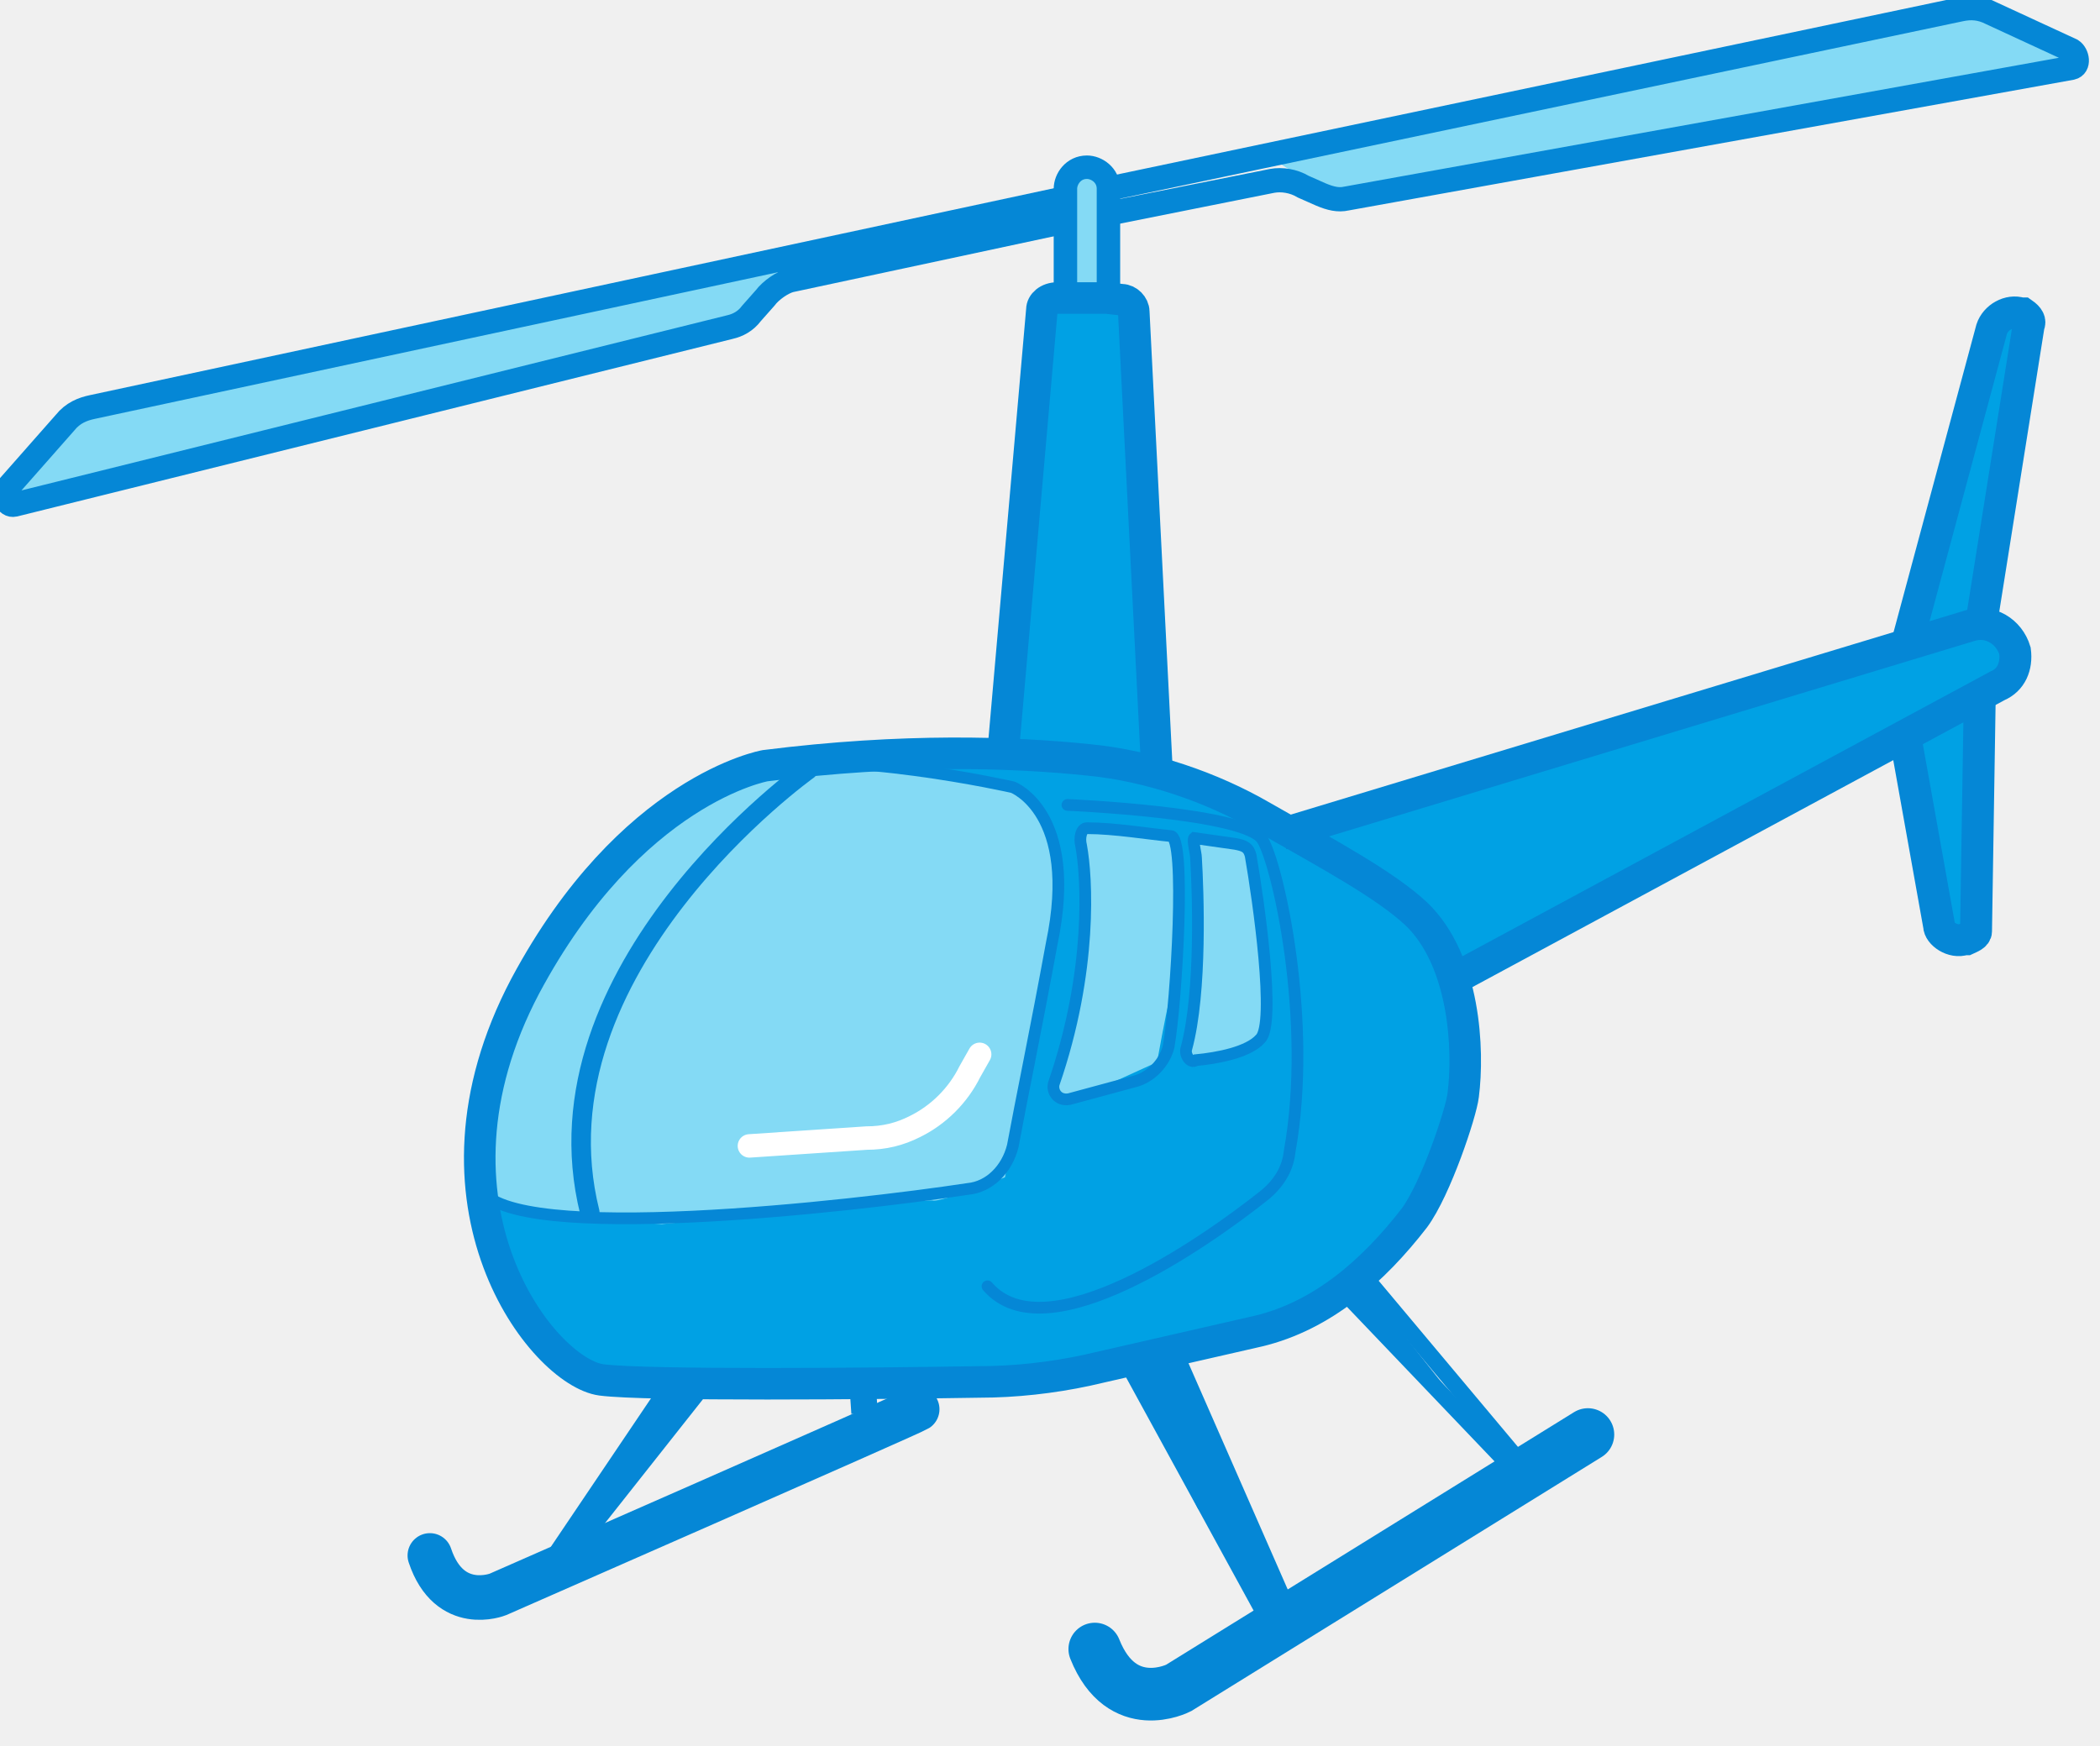
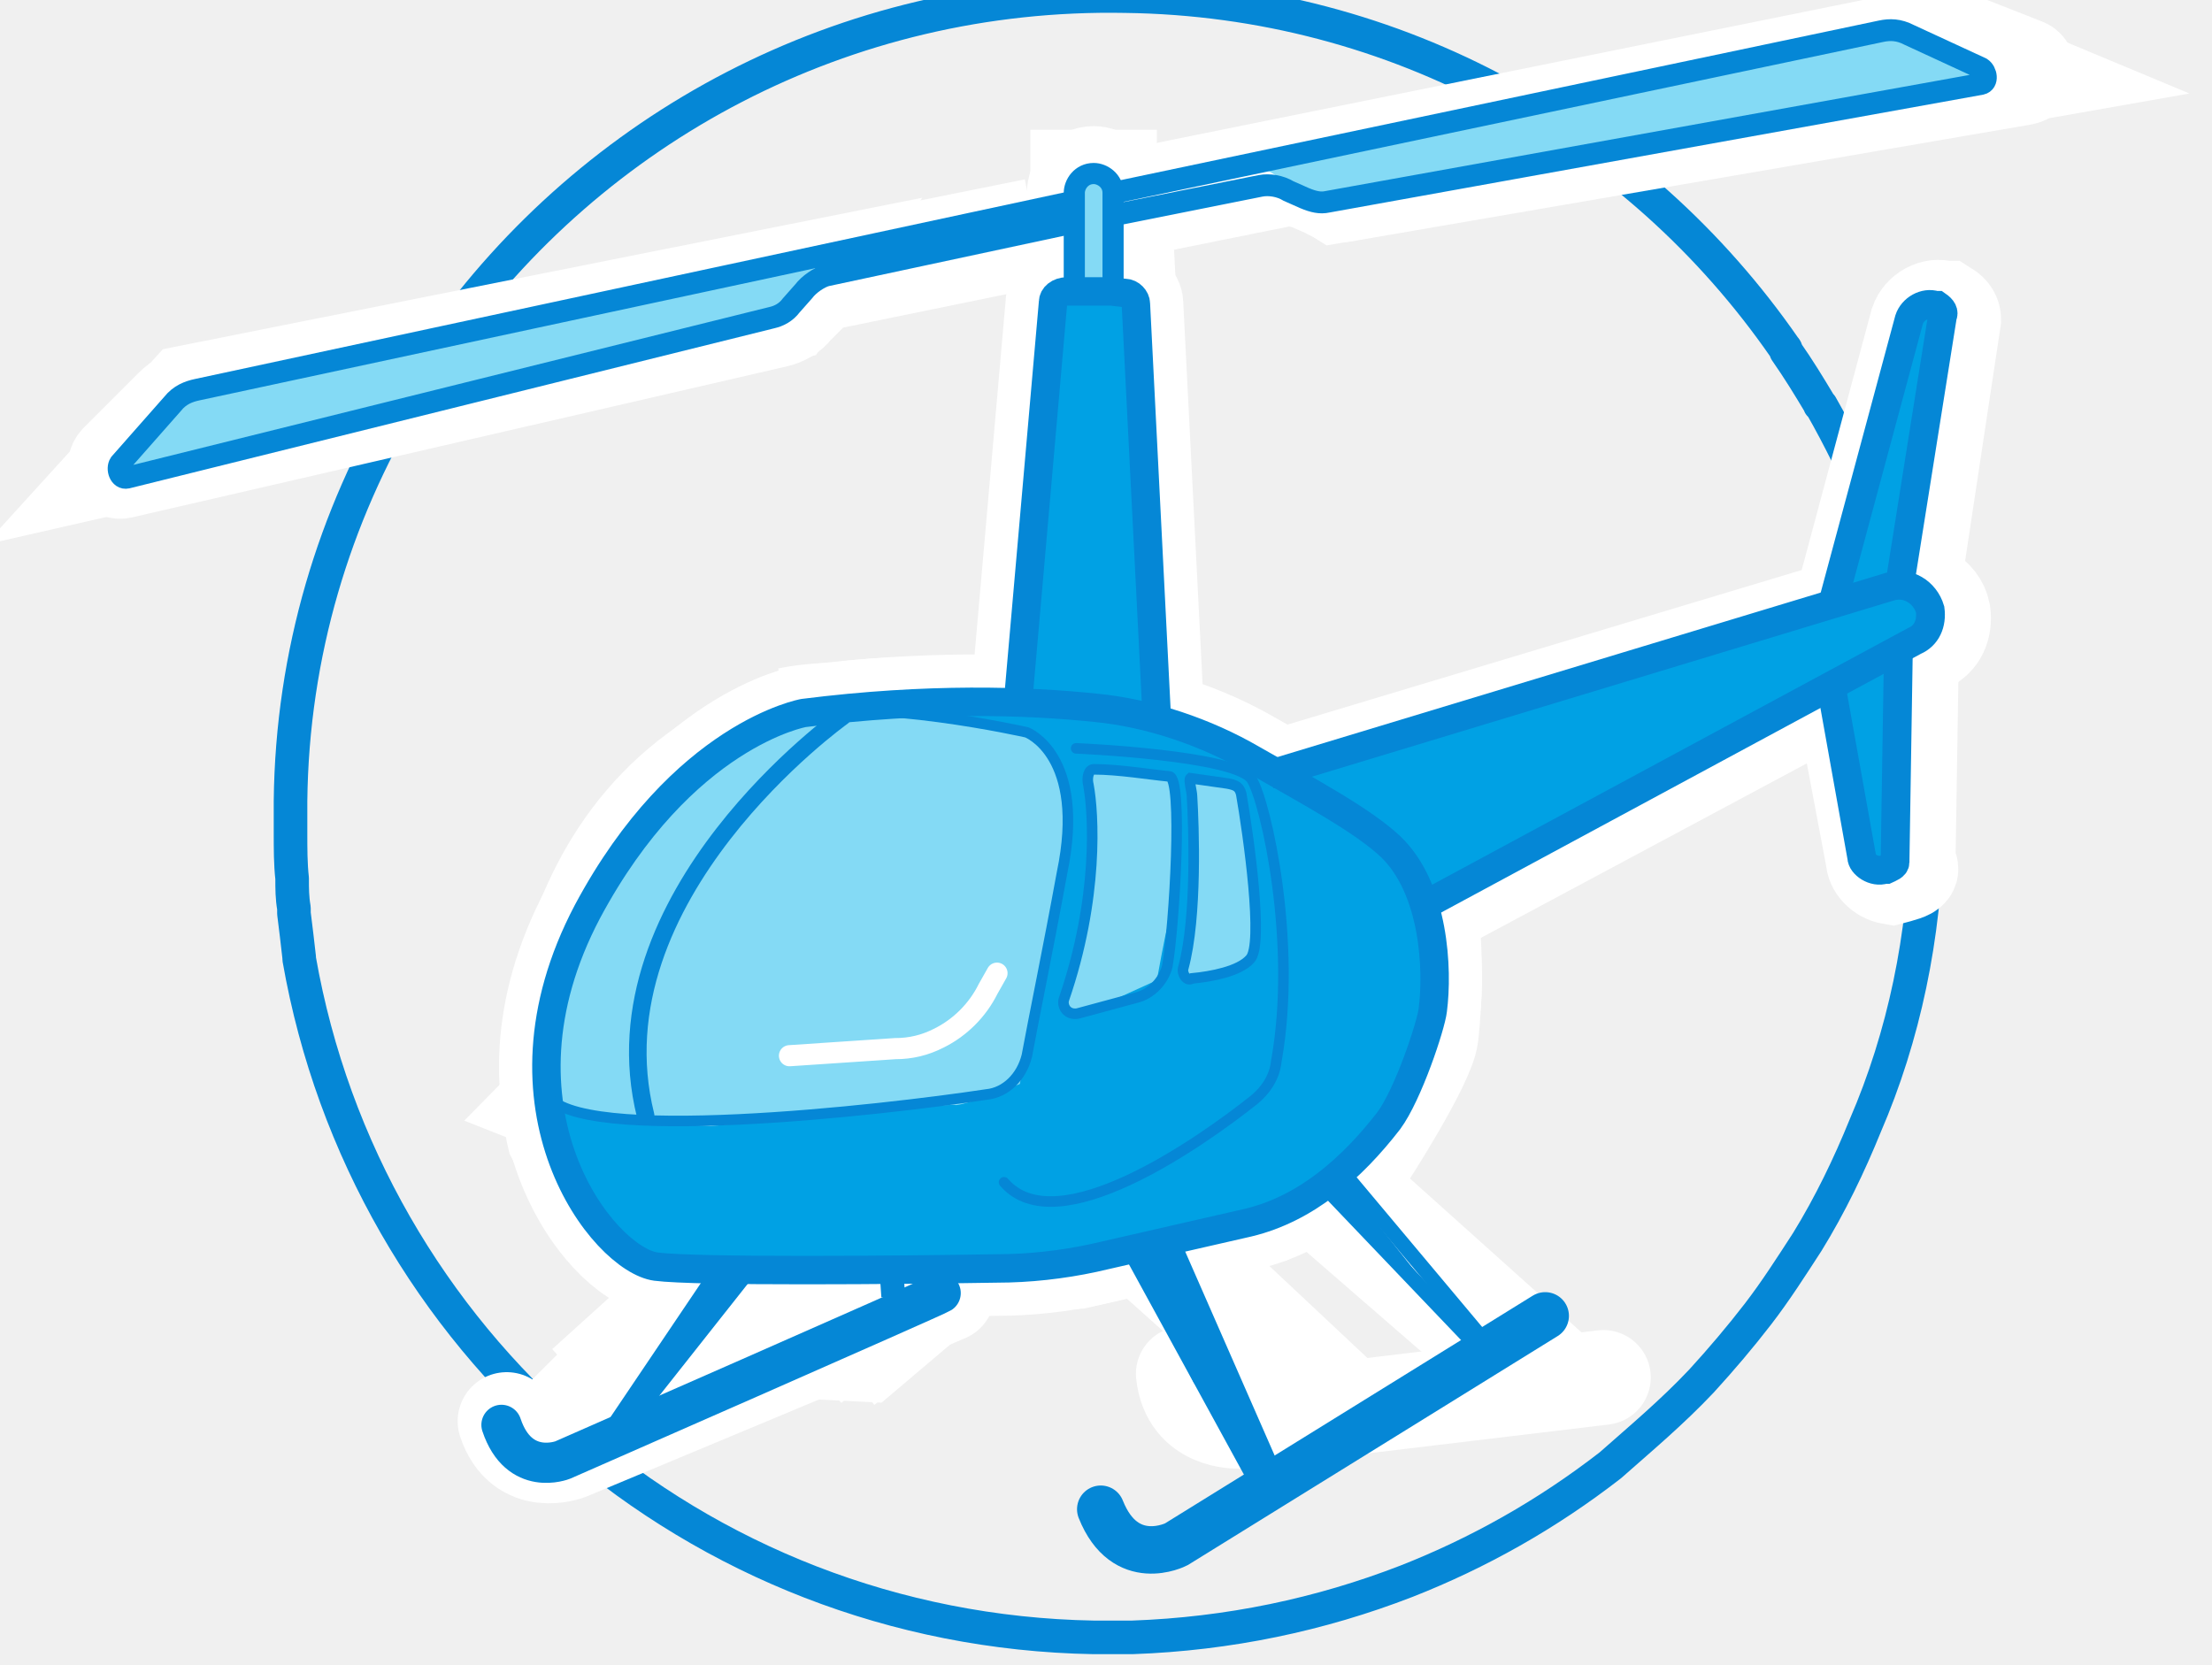
- <svg xmlns="http://www.w3.org/2000/svg" width="83" height="69" viewBox="0 0 83 69" fill="none">
+ <svg xmlns="http://www.w3.org/2000/svg" width="97" height="73" viewBox="0 0 97 73" fill="none">
  <defs />
-   <path id="Vector" d="M38.18 29.97C38.18 29.97 32.17 29.5 29.39 30.74C26.62 31.97 21.84 36.21 20.15 40.83C18.45 45.46 19.3 48.85 19.3 48.85L21.45 52.86L23.38 54.55L34.94 54.78L42.26 54.32L50.66 52.32L54.9 49.85C54.9 49.85 57.6 45.69 57.75 44.45C57.91 43.22 58.37 36.82 56.21 36.29L49.82 32.51C49.82 32.51 44.27 30.12 41.8 30.12C39.26 29.89 38.18 29.97 38.18 29.97Z" fill="#00A1E4" fill-opacity="1" fill-rule="nonzero" />
-   <path id="Vector" d="M51.05 33.13L78.18 24.73L79.64 25.11L79.64 26.58L57.45 38.75L51.05 33.13Z" fill="#00A1E4" fill-opacity="1" fill-rule="nonzero" />
-   <path id="Vector" d="M78.49 23.65L80.18 12.78L78.87 12.7L75.4 25.11L77.87 25.03L78.49 23.65Z" fill="#00A1E4" fill-opacity="1" fill-rule="nonzero" />
-   <path id="Vector" d="M78.18 28.19L78.02 36.82L77.02 36.98L75.56 28.81L78.18 28.19Z" fill="#00A1E4" fill-opacity="1" fill-rule="nonzero" />
-   <path id="Vector" d="M45.42 29.97L44.5 11.85L41.5 11.85L39.72 29.66L45.42 29.97Z" fill="#00A1E4" fill-opacity="1" fill-rule="nonzero" />
-   <path id="Vector" d="M30.86 30.35L34.79 30.27L39.72 31.12L41.03 32.05C41.03 32.05 42.57 34.44 41.73 36.44L39.72 46.54C39.72 46.54 37.18 47.54 36.87 47.46C36.64 47.38 26.16 48.39 26.16 48.39L20.84 48.08L19.07 47.38C19.22 47.23 18.37 33.59 30.86 30.35Z" fill="#84DAF5" fill-opacity="1" fill-rule="nonzero" />
-   <path id="Vector" d="M42.88 32.74L42.73 33.2L42.8 36.52L42.11 41.22L41.49 42.76L41.8 43.38L44.04 42.76L45.73 41.99C45.73 41.99 46.12 39.83 46.19 39.68C46.27 39.52 46.5 34.67 46.5 34.67L46.42 33.13L44.96 32.82L42.88 32.74Z" fill="#84DAF5" fill-opacity="1" fill-rule="nonzero" />
-   <path id="Vector" d="M47.35 33.2L47.35 36.67L46.96 41.37L47.12 41.99L48.81 41.6L49.97 41.06L50.2 39.14L49.66 35.13L49.35 33.66L47.35 33.2Z" fill="#84DAF5" fill-opacity="1" fill-rule="nonzero" />
-   <path id="Vector" d="M42.26 6.77L43.65 6.77L43.65 11.62L42.26 11.62L42.26 6.77Z" fill="#84DAF5" fill-opacity="1" fill-rule="evenodd" />
-   <path id="Vector" d="M30.24 30.27C30.24 30.27 24.92 31.2 20.76 38.98C16.21 47.61 21.45 54.24 23.77 54.55C25.54 54.78 34.48 54.7 38.72 54.63C40.1 54.63 41.57 54.47 42.96 54.17L49.74 52.62C52.28 52.01 54.29 50.23 55.9 48.15C56.75 47 57.75 43.99 57.83 43.3C58.06 41.53 57.91 37.98 55.98 36.13C54.75 34.98 52.59 33.82 49.89 32.28C47.89 31.12 45.42 30.27 43.03 30.04C40.03 29.73 35.71 29.58 30.24 30.27Z" stroke="#0587D6" stroke-opacity="1" stroke-width="1.247" />
-   <path id="Vector" d="M18.99 47C20.22 49.23 33.71 47.69 38.26 47C39.1 46.92 39.8 46.23 40.03 45.3C40.34 43.61 40.95 40.68 41.57 37.29C42.65 32.12 40.03 31.12 40.03 31.12C40.03 31.12 33.25 29.58 29.55 30.35" stroke="#0587D6" stroke-opacity="1" stroke-width="0.463" />
-   <path id="Vector" d="M39.64 29.81L41.18 12.24C41.18 12.01 41.42 11.78 41.8 11.78L43.73 11.78L44.34 11.85C44.58 11.85 44.81 12.09 44.81 12.32L45.73 30.51" stroke="#0587D6" stroke-opacity="1" stroke-width="1.247" />
-   <path id="Vector" d="M42.11 11.85L42.11 7.46C42.11 7.08 42.42 6.61 42.96 6.61C43.34 6.61 43.81 6.92 43.81 7.46L43.81 11.85" stroke="#0587D6" stroke-opacity="1" stroke-width="0.927" />
-   <path id="Vector" d="M50.66 32.97L77.87 24.73C78.64 24.49 79.41 24.96 79.64 25.73C79.72 26.34 79.49 26.88 78.95 27.11L57.37 38.75" stroke="#0587D6" stroke-opacity="1" stroke-width="1.262" />
-   <path id="Vector" d="M75.4 25.34L78.72 13.01C78.87 12.55 79.41 12.24 79.87 12.39L79.95 12.39C80.18 12.55 80.26 12.7 80.18 12.86L78.33 24.49" stroke="#0587D6" stroke-opacity="1" stroke-width="1.262" />
-   <path id="Vector" d="M75.33 29.27L76.64 36.59C76.64 36.9 77.18 37.29 77.64 37.13L77.72 37.13C77.87 37.06 78.1 36.98 78.1 36.82L78.25 27.35" stroke="#0587D6" stroke-opacity="1" stroke-width="1.262" />
-   <path id="Vector" d="M50.2 6.23L77.87 0.45L82.03 2.22L52.44 7.62L50.2 6.23Z" fill="#84DAF5" fill-opacity="1" fill-rule="nonzero" />
-   <path id="Vector" d="M31.17 10.24L3.27 16.09L0.26 19.72L28.85 12.93L31.17 10.24Z" fill="#84DAF5" fill-opacity="1" fill-rule="nonzero" />
-   <path id="Vector" d="M43.81 7.46L77.49 0.37C77.87 0.29 78.26 0.29 78.72 0.53L81.88 1.99C82.11 2.14 82.19 2.61 81.88 2.68L53.21 7.85C52.9 7.92 52.59 7.85 52.21 7.69L51.51 7.38C51.13 7.15 50.66 7.08 50.28 7.15L43.73 8.46" stroke="#0587D6" stroke-opacity="1" stroke-width="0.958" />
-   <path id="Vector" d="M42.03 7.85L3.65 16.09C3.27 16.17 2.88 16.32 2.57 16.71L0.26 19.33C0.11 19.56 0.26 20.02 0.57 19.95L28.85 12.93C29.16 12.86 29.47 12.7 29.7 12.39L30.24 11.78C30.47 11.47 30.93 11.16 31.24 11.08L42.03 8.77" stroke="#0587D6" stroke-opacity="1" stroke-width="0.958" />
-   <path id="Vector" d="M44.88 54.01L50.36 64.03" stroke="#0587D6" stroke-opacity="1" stroke-width="1.079" />
-   <path id="Vector" d="M46.27 53.63L50.66 63.64" stroke="#0587D6" stroke-opacity="1" stroke-width="1.079" />
-   <path id="Vector" d="M53.28 51.24L59.83 58.1" stroke="#0587D6" stroke-opacity="1" stroke-width="0.646" />
-   <path id="Vector" d="M54.06 50.62L60.07 57.79" stroke="#0587D6" stroke-opacity="1" stroke-width="0.646" />
-   <path id="Vector" d="M26.54 55.01L22.07 61.64" stroke="#0587D6" stroke-opacity="1" stroke-width="1.044" />
-   <path id="Vector" d="M27.54 54.78L22.3 61.41" stroke="#0587D6" stroke-opacity="1" stroke-width="1.044" />
-   <path id="Vector" d="M34.09 54.7L34.17 55.86" stroke="#0587D6" stroke-opacity="1" stroke-width="1.044" />
-   <path id="Vector" d="M36.25 55.71C36.02 55.86 19.68 63.03 19.68 63.03C19.68 63.03 17.76 63.8 16.99 61.49" stroke="#0587D6" stroke-opacity="1" stroke-width="1.763" stroke-linecap="round" />
-   <path id="Vector" d="M62.76 56.71L46.58 66.73C46.58 66.73 44.34 67.88 43.27 65.19" stroke="#0587D6" stroke-opacity="1" stroke-width="2.081" stroke-linecap="round" />
-   <path id="Vector" d="M42.19 31.82C42.19 31.82 49.28 32.12 49.9 33.2C50.51 34.2 51.9 40.37 50.97 45.53C50.9 46.23 50.51 46.84 49.9 47.31C47.66 49.08 41.34 53.55 39.03 50.85" stroke="#0587D6" stroke-opacity="1" stroke-width="0.463" stroke-linecap="round" />
-   <path id="Vector" d="M46.89 41.45C46.81 41.68 47.04 42.07 47.27 41.91C48.12 41.83 49.35 41.6 49.82 41.06C50.43 40.45 49.74 35.59 49.43 33.82C49.35 33.51 49.2 33.43 48.82 33.36L47.2 33.13C47.12 33.2 47.27 33.74 47.27 33.9C47.35 35.21 47.5 39.21 46.89 41.45Z" stroke="#0587D6" stroke-opacity="1" stroke-width="0.463" />
-   <path id="Vector" d="M42.96 32.74C42.73 32.74 42.65 33.13 42.73 33.43C42.96 34.67 43.19 38.37 41.65 42.84C41.57 43.14 41.8 43.53 42.26 43.45L44.81 42.76C45.5 42.6 46.04 41.99 46.19 41.37C46.5 39.6 46.89 33.05 46.27 33.05C45.42 32.97 44.04 32.74 42.96 32.74Z" stroke="#0587D6" stroke-opacity="1" stroke-width="0.463" />
-   <path id="Vector" d="M31.94 30.43C31.94 30.43 20.91 38.29 23.31 47.92" stroke="#0587D6" stroke-opacity="1" stroke-width="0.771" stroke-linecap="round" />
-   <path id="Vector" d="M44.65 54.01L46.35 53.78L49.82 62.33L47.35 59.64L44.58 54.09L44.65 54.01Z" fill="#0587D6" fill-opacity="1" fill-rule="nonzero" />
-   <path id="Vector" d="M53.9 50.77L53.36 51.39L57.75 55.63L53.9 50.77Z" fill="#0587D6" fill-opacity="1" fill-rule="nonzero" />
-   <path id="Vector" d="M38.72 41.68L38.33 42.37C37.87 43.3 37.1 44.07 36.17 44.53C35.56 44.84 34.94 44.99 34.25 44.99L29.62 45.3" stroke="#FFFFFF" stroke-opacity="1" stroke-width="0.927" stroke-linecap="round" />
+   <path id="Vector" d="M81.79 49.38C81.1 51.08 80.25 52.85 79.25 54.47C78.55 55.55 77.86 56.63 77.09 57.63C76.32 58.63 75.47 59.63 74.62 60.56C73.31 61.95 71.93 63.1 70.62 64.26C67.84 66.42 64.83 68.11 61.67 69.35C57.9 70.81 53.89 71.66 49.65 71.81C49.04 71.81 48.57 71.81 47.96 71.81C30.46 71.5 16.05 58.79 13.12 42.06L13.12 41.99C13.05 41.37 12.97 40.68 12.89 40.06C12.89 39.98 12.89 39.91 12.89 39.83C12.81 39.37 12.81 38.98 12.81 38.52C12.74 37.9 12.74 37.21 12.74 36.59C12.74 36.05 12.74 35.67 12.74 35.13C12.81 28.65 14.66 22.64 17.75 17.48C17.75 17.4 17.82 17.4 17.82 17.32C18.29 16.55 18.75 15.78 19.29 15.09C19.29 15.01 19.36 15.01 19.36 15.01C25.99 5.61 37.01 -0.4 49.34 -0.17C61.29 -0.02 71.85 6 78.25 15.24C78.32 15.32 78.32 15.32 78.32 15.4C78.86 16.17 79.33 16.94 79.79 17.71C79.79 17.71 79.79 17.79 79.86 17.79C81.48 20.64 82.79 23.72 83.64 26.96C84.18 28.88 84.41 30.89 84.57 32.97L84.57 33.05C84.41 34.2 84.49 35.36 84.49 36.51C84.41 41.06 83.49 45.45 81.79 49.38Z" stroke="#0587D6" stroke-opacity="1" stroke-width="1.473" stroke-linejoin="round" />
+   <path id="Vector" d="M34.39 31.74C31.62 32.97 26.84 37.21 25.15 41.83C23.45 46.46 24.3 49.85 24.3 49.85L26.45 53.86L28.38 55.55L39.94 55.78L47.26 55.32L55.66 53.32L59.9 50.85C59.9 50.85 62.6 46.69 62.75 45.45C62.91 44.22 63.37 37.82 61.21 37.29L54.82 33.51C54.82 33.51 49.27 31.12 46.8 31.12C44.26 30.89 43.18 30.97 43.18 30.97C43.18 30.97 37.17 30.5 34.39 31.74Z" stroke="#FFFFFF" stroke-opacity="1" stroke-width="4.157" />
+   <path id="Vector" d="M49.5 12.85L46.49 12.85L44.72 30.66L50.42 30.97L49.5 12.85Z" stroke="#FFFFFF" stroke-opacity="1" stroke-width="4.157" />
+   <path id="Vector" d="M27.07 59.71L28.53 59.48L32.62 56.01L31 55.78L27.07 59.71Z" stroke="#FFFFFF" stroke-opacity="1" stroke-width="4.157" />
+   <path id="Vector" d="M36.55 59.33L37.94 59.4L41.94 56.01L40.56 55.78L36.55 59.33Z" stroke="#FFFFFF" stroke-opacity="1" stroke-width="4.157" />
+   <path id="Vector" d="M50.27 54.93L57.67 61.56L58.28 61.18L51.04 54.55L50.27 54.93Z" stroke="#FFFFFF" stroke-opacity="1" stroke-width="4.157" />
+   <path id="Vector" d="M57.98 52.7C57.98 52.7 66.76 60.25 66.84 60.25C66.91 60.25 67.45 59.87 67.45 59.87L58.59 52.01L57.98 52.7Z" stroke="#FFFFFF" stroke-opacity="1" stroke-width="4.157" />
+   <path id="Vector" d="M39.79 31.27L44.72 32.12L46.03 33.05C46.03 33.05 47.57 35.44 46.72 37.44L44.72 47.54C44.72 47.54 42.18 48.54 41.87 48.46C41.64 48.38 31.16 49.38 31.16 49.38L25.84 49.08L24.07 48.38C24.22 48.23 23.37 34.59 35.86 31.35L39.79 31.27Z" stroke="#FFFFFF" stroke-opacity="1" stroke-width="4.157" />
+   <path id="Vector" d="M47.73 34.2L47.8 37.52L47.11 42.22L46.49 43.76L46.8 44.38L49.04 43.76L50.73 42.99C50.73 42.99 51.12 40.83 51.19 40.68C51.27 40.52 51.5 35.67 51.5 35.67L51.27 33.59L49.88 33.43L47.88 33.74L47.73 34.2Z" stroke="#FFFFFF" stroke-opacity="1" stroke-width="4.157" />
+   <path id="Vector" d="M52.35 37.67L51.96 42.37L52.12 42.99L53.81 42.6L54.97 42.06L55.2 40.14L54.66 36.13L54.35 34.28L52.27 33.89L52.35 37.67Z" stroke="#FFFFFF" stroke-opacity="1" stroke-width="4.157" />
+   <path id="Vector" d="M48.65 7.77L48.65 12.62L47.26 12.62L47.26 7.77L48.65 7.77Z" stroke="#FFFFFF" stroke-opacity="1" stroke-width="4.157" />
+   <path id="Vector" d="M35.24 31.27C35.24 31.27 29.92 32.2 25.76 39.98C21.21 48.61 26.45 55.24 28.77 55.55C30.54 55.78 39.48 55.7 43.72 55.63C45.1 55.63 46.57 55.47 47.96 55.16L54.74 53.62C57.28 53.01 59.29 51.23 60.9 49.15C61.75 48 62.75 44.99 62.83 44.3C63.06 42.53 62.91 38.98 60.98 37.13C59.75 35.98 57.59 34.82 54.89 33.28C52.89 32.12 50.42 31.27 48.03 31.04C45.03 30.73 40.71 30.58 35.24 31.27Z" stroke="#FFFFFF" stroke-opacity="1" stroke-width="4.157" />
+   <path id="Vector" d="M23.99 48C25.22 50.23 38.71 48.69 43.26 48C44.1 47.92 44.8 47.23 45.03 46.3C45.34 44.61 45.95 41.68 46.57 38.29C47.65 33.12 45.03 32.12 45.03 32.12C45.03 32.12 38.25 30.58 34.55 31.35" stroke="#FFFFFF" stroke-opacity="1" stroke-width="4.157" />
+   <path id="Vector" d="M44.64 30.81L46.18 13.24C46.18 13.01 46.41 12.78 46.8 12.78L48.73 12.78L49.34 12.85C49.57 12.85 49.81 13.09 49.81 13.32L50.73 31.5" stroke="#FFFFFF" stroke-opacity="1" stroke-width="4.157" />
+   <path id="Vector" d="M55.97 34.13L83.41 25.88C84.18 25.65 85.03 26.11 85.18 26.88C85.26 27.5 85.03 28.04 84.49 28.27L62.75 39.91" stroke="#FFFFFF" stroke-opacity="1" stroke-width="4.221" />
+   <path id="Vector" d="M47.11 12.85L47.11 8.46C47.11 8.08 47.42 7.61 47.96 7.61C48.34 7.61 48.8 7.92 48.8 8.46L48.8 12.85" stroke="#FFFFFF" stroke-opacity="1" stroke-width="4.157" />
+   <path id="Vector" d="M80.79 26.5L84.1 14.16C84.26 13.7 84.8 13.39 85.26 13.55L85.33 13.55C85.57 13.7 85.64 13.86 85.64 14.01L83.87 25.72" stroke="#FFFFFF" stroke-opacity="1" stroke-width="4.221" />
+   <path id="Vector" d="M80.79 30.35L82.17 37.67C82.17 37.98 82.48 38.36 82.95 38.44L83.25 38.36C84.1 38.13 83.64 38.06 83.64 37.9L83.79 28.42" stroke="#FFFFFF" stroke-opacity="1" stroke-width="4.221" />
+   <path id="Vector" d="M8.19 17.17L5.18 20.48L34.55 13.78L36.01 11.62L8.19 17.17Z" stroke="#FFFFFF" stroke-opacity="1" stroke-width="4.045" />
+   <path id="Vector" d="M84.56 1.53L88.8 3.3L58.59 8.62L56.36 7.23L84.56 1.53Z" stroke="#FFFFFF" stroke-opacity="1" stroke-width="4.077" />
+   <path id="Vector" d="M47.11 9.08L84.41 1.53C84.79 1.45 85.18 1.45 85.64 1.6L88.8 2.84C89.03 2.91 89.11 3.38 88.73 3.45L59.13 8.54C58.82 8.62 58.51 8.62 58.13 8.38L57.44 8.08C57.05 7.92 56.59 7.85 56.2 7.92L47.42 9.69" stroke="#FFFFFF" stroke-opacity="1" stroke-width="4.077" />
+   <path id="Vector" d="M45.34 9.85L8.58 17.25C8.19 17.32 7.8 17.48 7.5 17.79L5.11 20.18C4.88 20.41 5.03 20.79 5.34 20.72L34.08 14.09C34.39 14.01 34.7 13.86 34.93 13.55L35.47 13.01C35.7 12.7 36.16 12.47 36.55 12.39L45.18 10.62" stroke="#FFFFFF" stroke-opacity="1" stroke-width="4.045" />
+   <path id="Vector" d="M50.11 54.7L57.74 61.64" stroke="#FFFFFF" stroke-opacity="1" stroke-width="4.157" />
+   <path id="Vector" d="M51.42 54.39L58.9 61.41" stroke="#FFFFFF" stroke-opacity="1" stroke-width="4.157" />
+   <path id="Vector" d="M57.74 52.54L67.15 60.71" stroke="#FFFFFF" stroke-opacity="1" stroke-width="4.157" />
+   <path id="Vector" d="M58.9 51.85L68.61 60.56" stroke="#FFFFFF" stroke-opacity="1" stroke-width="4.157" />
+   <path id="Vector" d="M31.23 55.63L25.61 60.71" stroke="#FFFFFF" stroke-opacity="1" stroke-width="4.157" />
+   <path id="Vector" d="M32.93 55.7L27.15 60.71" stroke="#FFFFFF" stroke-opacity="1" stroke-width="4.157" />
+   <path id="Vector" d="M40.56 55.7L35.55 59.94" stroke="#FFFFFF" stroke-opacity="1" stroke-width="4.157" />
+   <path id="Vector" d="M42.18 55.7L37.01 60.02" stroke="#FFFFFF" stroke-opacity="1" stroke-width="4.157" />
+   <path id="Vector" d="M41.48 56.71C41.17 56.86 24.91 63.64 24.91 63.64C24.91 63.64 22.91 64.41 22.22 62.33" stroke="#FFFFFF" stroke-opacity="1" stroke-width="4.302" stroke-linecap="round" />
+   <path id="Vector" d="M70.31 60.41L54.28 62.33C54.28 62.33 52.12 62.41 51.89 60.25" stroke="#FFFFFF" stroke-opacity="1" stroke-width="4.157" stroke-linecap="round" />
+   <path id="Vector" d="M47.19 32.82C47.19 32.82 54.28 33.12 54.89 34.2C55.51 35.2 56.9 41.37 55.97 46.53C55.9 47.23 55.51 47.84 54.89 48.31C52.66 50.08 46.34 54.55 44.03 51.85" stroke="#FFFFFF" stroke-opacity="1" stroke-width="4.157" stroke-linecap="round" />
+   <path id="Vector" d="M51.89 42.45C51.81 42.68 52.04 43.06 52.27 42.91C53.12 42.83 54.35 42.6 54.82 42.06C55.43 41.45 54.74 36.59 54.43 34.82C54.35 34.51 54.12 34.12 53.74 34.05L52.35 33.74C52.27 33.82 52.12 33.97 52.12 34.12C52.2 35.44 52.5 40.21 51.89 42.45Z" stroke="#FFFFFF" stroke-opacity="1" stroke-width="4.157" />
+   <path id="Vector" d="M47.96 33.74C47.73 33.74 47.65 34.13 47.73 34.43C47.96 35.67 48.19 39.37 46.65 43.84C46.57 44.14 46.8 44.53 47.26 44.45L49.81 43.76C50.5 43.6 51.04 42.99 51.19 42.37C51.5 40.6 51.89 33.74 51.27 33.74C50.42 33.66 49.04 33.74 47.96 33.74Z" stroke="#FFFFFF" stroke-opacity="1" stroke-width="4.157" />
+   <path id="Vector" d="M41.41 33.12C41.41 33.12 44.33 32.66 45.03 35.13C45.8 37.59 43.02 45.22 43.02 45.22" stroke="#FFFFFF" stroke-opacity="1" stroke-width="4.157" stroke-linecap="round" />
+   <path id="Vector" d="M43.18 30.97C43.18 30.97 37.17 30.5 34.39 31.74C31.62 32.97 26.84 37.21 25.15 41.83C23.45 46.46 24.3 49.85 24.3 49.85L26.45 53.86L28.38 55.55L39.94 55.78L47.26 55.32L55.66 53.32L59.9 50.85C59.9 50.85 62.6 46.69 62.75 45.45C62.91 44.22 63.37 37.82 61.21 37.29L54.82 33.51C54.82 33.51 49.27 31.12 46.8 31.12C44.26 30.89 43.18 30.97 43.18 30.97Z" fill="#00A1E4" fill-opacity="1" fill-rule="nonzero" />
+   <path id="Vector" d="M56.05 34.13L83.18 25.73L84.64 26.11L84.64 27.58L62.45 39.75L56.05 34.13Z" fill="#00A1E4" fill-opacity="1" fill-rule="nonzero" />
+   <path id="Vector" d="M83.49 24.65L85.18 13.78L83.87 13.7L80.4 26.11L82.87 26.03L83.49 24.65Z" fill="#00A1E4" fill-opacity="1" fill-rule="nonzero" />
+   <path id="Vector" d="M83.18 29.19L83.02 37.82L82.02 37.98L80.56 29.81L83.18 29.19Z" fill="#00A1E4" fill-opacity="1" fill-rule="nonzero" />
+   <path id="Vector" d="M50.42 30.97L49.5 12.85L46.5 12.85L44.72 30.66L50.42 30.97Z" fill="#00A1E4" fill-opacity="1" fill-rule="nonzero" />
+   <path id="Vector" d="M35.86 31.35L39.79 31.27L44.72 32.12L46.03 33.05C46.03 33.05 47.57 35.44 46.73 37.44L44.72 47.54C44.72 47.54 42.18 48.54 41.87 48.46C41.64 48.38 31.16 49.39 31.16 49.39L25.84 49.08L24.07 48.38C24.22 48.23 23.37 34.59 35.86 31.35Z" fill="#84DAF5" fill-opacity="1" fill-rule="nonzero" />
+   <path id="Vector" d="M47.88 33.74L47.73 34.2L47.8 37.52L47.11 42.22L46.49 43.76L46.8 44.38L49.04 43.76L50.73 42.99C50.73 42.99 51.12 40.83 51.19 40.68C51.27 40.52 51.5 35.67 51.5 35.67L51.42 34.13L49.96 33.82L47.88 33.74Z" fill="#84DAF5" fill-opacity="1" fill-rule="nonzero" />
+   <path id="Vector" d="M52.35 34.2L52.35 37.67L51.96 42.37L52.12 42.99L53.81 42.6L54.97 42.06L55.2 40.14L54.66 36.13L54.35 34.66L52.35 34.2Z" fill="#84DAF5" fill-opacity="1" fill-rule="nonzero" />
+   <path id="Vector" d="M47.26 7.77L48.65 7.77L48.65 12.62L47.26 12.62L47.26 7.77Z" fill="#84DAF5" fill-opacity="1" fill-rule="evenodd" />
+   <path id="Vector" d="M35.24 31.27C35.24 31.27 29.92 32.2 25.76 39.98C21.21 48.61 26.45 55.24 28.77 55.55C30.54 55.78 39.48 55.7 43.72 55.63C45.1 55.63 46.57 55.47 47.96 55.17L54.74 53.62C57.28 53.01 59.29 51.23 60.9 49.15C61.75 48 62.75 44.99 62.83 44.3C63.06 42.53 62.91 38.98 60.98 37.13C59.75 35.98 57.59 34.82 54.89 33.28C52.89 32.12 50.42 31.27 48.03 31.04C45.03 30.73 40.71 30.58 35.24 31.27Z" stroke="#0587D6" stroke-opacity="1" stroke-width="1.247" />
+   <path id="Vector" d="M23.99 48C25.22 50.23 38.71 48.69 43.26 48C44.1 47.92 44.8 47.23 45.03 46.3C45.34 44.61 45.95 41.68 46.57 38.29C47.65 33.12 45.03 32.12 45.03 32.12C45.03 32.12 38.25 30.58 34.55 31.35" stroke="#0587D6" stroke-opacity="1" stroke-width="0.463" />
+   <path id="Vector" d="M44.64 30.81L46.18 13.24C46.18 13.01 46.42 12.78 46.8 12.78L48.73 12.78L49.34 12.85C49.58 12.85 49.81 13.09 49.81 13.32L50.73 31.51" stroke="#0587D6" stroke-opacity="1" stroke-width="1.247" />
+   <path id="Vector" d="M47.11 12.85L47.11 8.46C47.11 8.08 47.42 7.61 47.96 7.61C48.34 7.61 48.81 7.92 48.81 8.46L48.81 12.85" stroke="#0587D6" stroke-opacity="1" stroke-width="0.927" />
+   <path id="Vector" d="M55.66 33.97L82.87 25.73C83.64 25.49 84.41 25.96 84.64 26.73C84.72 27.34 84.49 27.88 83.95 28.11L62.37 39.75" stroke="#0587D6" stroke-opacity="1" stroke-width="1.262" />
+   <path id="Vector" d="M80.4 26.34L83.72 14.01C83.87 13.55 84.41 13.24 84.87 13.39L84.95 13.39C85.18 13.55 85.26 13.7 85.18 13.86L83.33 25.49" stroke="#0587D6" stroke-opacity="1" stroke-width="1.262" />
+   <path id="Vector" d="M80.33 30.27L81.64 37.59C81.64 37.9 82.18 38.29 82.64 38.13L82.72 38.13C82.87 38.06 83.1 37.98 83.1 37.82L83.25 28.35" stroke="#0587D6" stroke-opacity="1" stroke-width="1.262" />
+   <path id="Vector" d="M55.2 7.23L82.87 1.45L87.03 3.22L57.44 8.62L55.2 7.23Z" fill="#84DAF5" fill-opacity="1" fill-rule="nonzero" />
+   <path id="Vector" d="M36.17 11.24L8.27 17.09L5.26 20.72L33.85 13.93L36.17 11.24Z" fill="#84DAF5" fill-opacity="1" fill-rule="nonzero" />
+   <path id="Vector" d="M48.81 8.46L82.49 1.37C82.87 1.29 83.26 1.29 83.72 1.53L86.88 2.99C87.11 3.14 87.19 3.61 86.88 3.68L58.21 8.85C57.9 8.92 57.59 8.85 57.21 8.69L56.51 8.38C56.13 8.15 55.66 8.08 55.28 8.15L48.73 9.46" stroke="#0587D6" stroke-opacity="1" stroke-width="0.958" />
+   <path id="Vector" d="M47.03 8.85L8.65 17.09C8.27 17.17 7.88 17.32 7.57 17.71L5.26 20.33C5.11 20.56 5.26 21.02 5.57 20.95L33.85 13.93C34.16 13.86 34.47 13.7 34.7 13.39L35.24 12.78C35.47 12.47 35.93 12.16 36.24 12.08L47.03 9.77" stroke="#0587D6" stroke-opacity="1" stroke-width="0.958" />
+   <path id="Vector" d="M49.88 55.01L55.36 65.03" stroke="#0587D6" stroke-opacity="1" stroke-width="1.079" />
+   <path id="Vector" d="M51.27 54.63L55.66 64.64" stroke="#0587D6" stroke-opacity="1" stroke-width="1.079" />
+   <path id="Vector" d="M58.28 52.24L64.83 59.1" stroke="#0587D6" stroke-opacity="1" stroke-width="0.646" />
+   <path id="Vector" d="M59.06 51.62L65.07 58.79" stroke="#0587D6" stroke-opacity="1" stroke-width="0.646" />
+   <path id="Vector" d="M31.54 56.01L27.07 62.64" stroke="#0587D6" stroke-opacity="1" stroke-width="1.044" />
+   <path id="Vector" d="M32.54 55.78L27.3 62.41" stroke="#0587D6" stroke-opacity="1" stroke-width="1.044" />
+   <path id="Vector" d="M39.09 55.7L39.17 56.86" stroke="#0587D6" stroke-opacity="1" stroke-width="1.044" />
+   <path id="Vector" d="M41.25 56.71C41.02 56.86 24.68 64.03 24.68 64.03C24.68 64.03 22.76 64.8 21.99 62.49" stroke="#0587D6" stroke-opacity="1" stroke-width="1.763" stroke-linecap="round" />
+   <path id="Vector" d="M67.76 57.71L51.58 67.73C51.58 67.73 49.34 68.88 48.27 66.19" stroke="#0587D6" stroke-opacity="1" stroke-width="2.081" stroke-linecap="round" />
+   <path id="Vector" d="M47.19 32.82C47.19 32.82 54.28 33.12 54.9 34.2C55.51 35.2 56.9 41.37 55.97 46.53C55.9 47.23 55.51 47.84 54.9 48.31C52.66 50.08 46.34 54.55 44.03 51.85" stroke="#0587D6" stroke-opacity="1" stroke-width="0.463" stroke-linecap="round" />
+   <path id="Vector" d="M51.89 42.45C51.81 42.68 52.04 43.07 52.27 42.91C53.12 42.83 54.35 42.6 54.82 42.06C55.43 41.45 54.74 36.59 54.43 34.82C54.35 34.51 54.2 34.43 53.82 34.36L52.2 34.13C52.12 34.2 52.27 34.74 52.27 34.9C52.35 36.21 52.5 40.21 51.89 42.45Z" stroke="#0587D6" stroke-opacity="1" stroke-width="0.463" />
+   <path id="Vector" d="M47.96 33.74C47.73 33.74 47.65 34.13 47.73 34.43C47.96 35.67 48.19 39.37 46.65 43.84C46.57 44.14 46.8 44.53 47.26 44.45L49.81 43.76C50.5 43.6 51.04 42.99 51.19 42.37C51.5 40.6 51.89 34.05 51.27 34.05C50.42 33.97 49.04 33.74 47.96 33.74Z" stroke="#0587D6" stroke-opacity="1" stroke-width="0.463" />
+   <path id="Vector" d="M36.94 31.43C36.94 31.43 25.91 39.29 28.31 48.92" stroke="#0587D6" stroke-opacity="1" stroke-width="0.771" stroke-linecap="round" />
+   <path id="Vector" d="M49.65 55.01L51.35 54.78L54.82 63.33L52.35 60.64L49.58 55.09L49.65 55.01Z" fill="#0587D6" fill-opacity="1" fill-rule="nonzero" />
+   <path id="Vector" d="M58.9 51.77L58.36 52.39L62.75 56.63L58.9 51.77Z" fill="#0587D6" fill-opacity="1" fill-rule="nonzero" />
+   <path id="Vector" d="M43.72 42.68L43.33 43.37C42.87 44.3 42.1 45.07 41.17 45.53C40.56 45.84 39.94 45.99 39.25 45.99L34.62 46.3" stroke="#FFFFFF" stroke-opacity="1" stroke-width="0.927" stroke-linecap="round" />
</svg>
